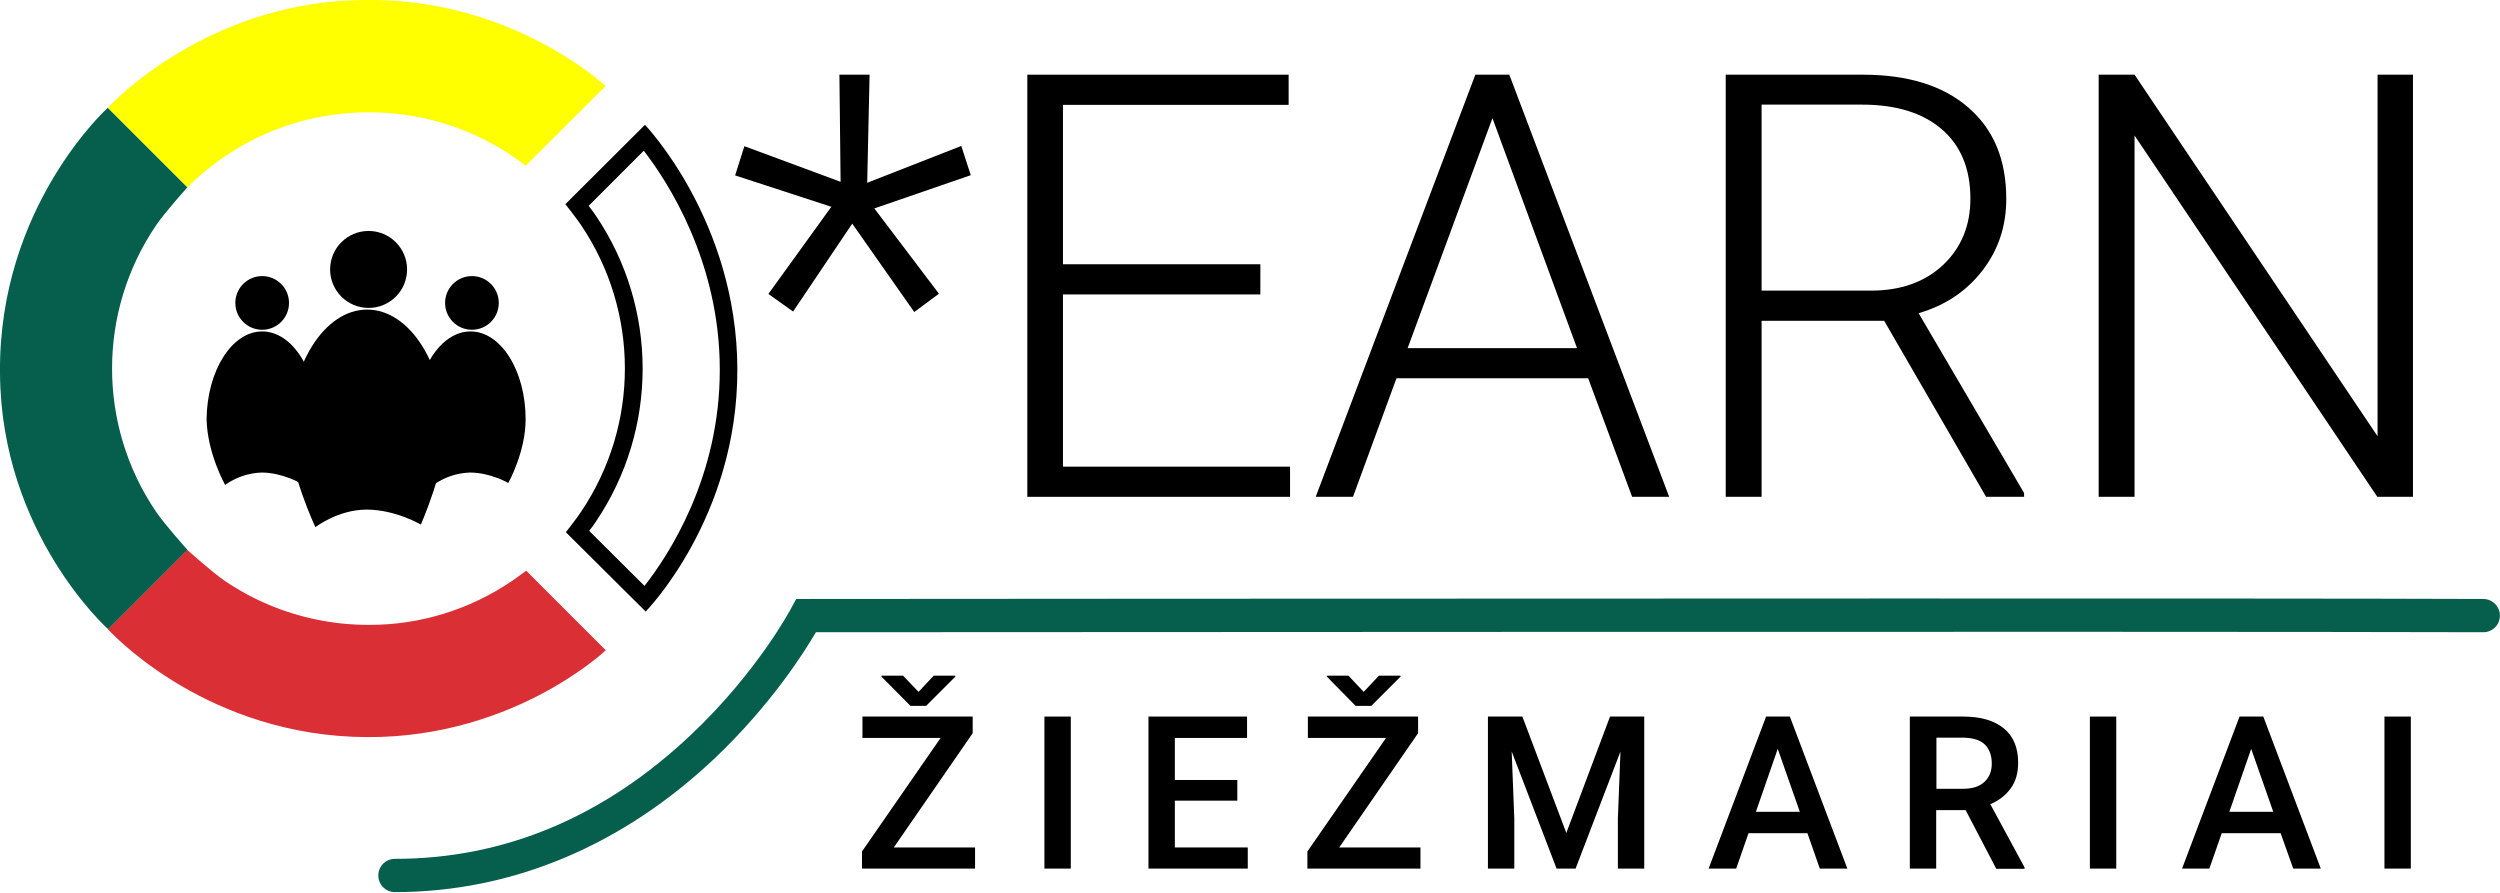
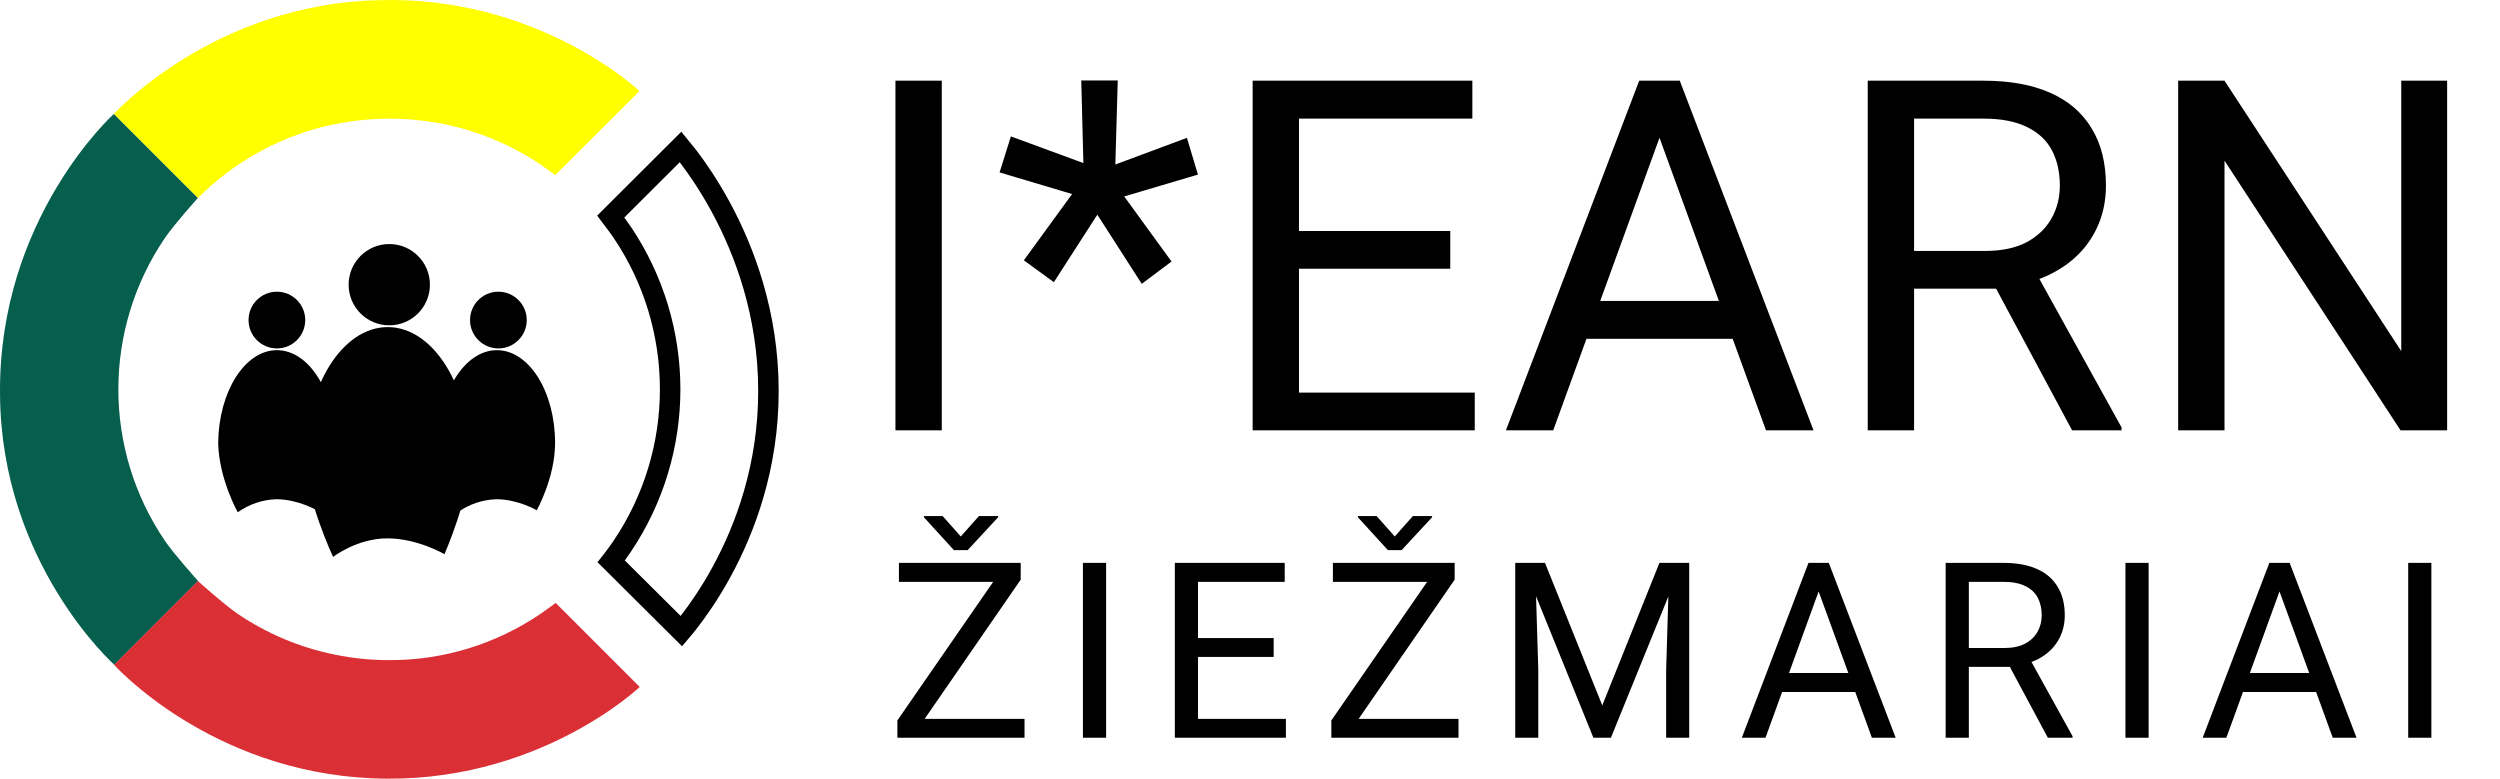
- <svg xmlns="http://www.w3.org/2000/svg" version="1.1" id="Layer_1" x="0px" y="0px" viewBox="0 0 1052.4 375.6" style="enable-background:new 0 0 1052.4 375.6;" xml:space="preserve">
-   <style type="text/css">
- 	.st0{fill:#DB2F36;}
- 	.st1{fill:#065E4D;}
- 	.st2{fill:#FFFF00;}
- 	.st3{enable-background:new    ;}
- </style>
-   <g id="SVG" transform="translate(-181.441 -208.558)">
-     <g id="Icon" transform="translate(181.441 237.503)">
-       <g id="Zmogai" transform="translate(87.165 97.177)">
-         <circle id="Ellipse_3" cx="68" cy="-12.7" r="16.2" />
-         <circle id="Ellipse_4" cx="23.2" cy="1.4" r="11.3" />
-         <circle id="Ellipse_5" cx="111.5" cy="1.4" r="11.3" />
-         <path id="Path_2" d="M67.4,4.2c18.1,0,32.8,23.5,32.8,52.4c0,14.9-10.2,38.1-10.2,38.1s-10.7-6.3-22.8-6.3s-21.6,7.4-21.6,7.4     s-11-23.5-11-39.1C34.6,27.7,49.3,4.2,67.4,4.2z" />
-         <path id="Path_3" d="M110.9,13.4c12.8,0,23.2,16.5,23.2,37c0,13.8-7.3,26.8-7.3,26.8s-7.5-4.4-16.2-4.4c-5.5,0.2-10.8,2-15.3,5.2     c0,0-7.5-13.3-7.8-27.6C87.7,30,98.1,13.4,110.9,13.4z" />
-         <path id="Path_4" d="M23.2,13.4c12.8,0,23.2,16.5,23.2,37c0,13.8-7.3,26.8-7.3,26.8s-7.5-4.4-16.2-4.4c-5.5,0.2-10.8,2-15.3,5.2     c0,0-7.5-13.3-7.8-27.6C0,30,10.4,13.4,23.2,13.4z" />
-       </g>
-       <g id="Ratas">
-         <path id="I_Raidė" d="M271,34.5l-23.2,23.2c1.1,1.4,2.2,2.9,3,4.1c26.3,38.9,26.3,90,0,128.9c-0.7,1.1-1.7,2.5-2.8,3.8     l23.3,23.2c9.9-12.6,31.8-45.6,31.7-91.1C303,81.1,281,47.4,271,34.5 M271.5,23.6c0,0,38.8,40.4,38.9,103s-38.6,101.9-38.6,101.9     l-33.6-33.4c0,0,4.5-5.7,6.4-8.6c24.6-36.5,24.6-84.2,0-120.7c-2.1-3.1-6.6-8.8-6.6-8.8L271.5,23.6z" />
-         <path id="Raudona_Apacia" class="st0" d="M155.2,234.1c-7.3,0-14.6-0.7-21.8-2.2c-13.8-2.8-26.9-8.3-38.6-16.2     c-5.7-3.9-16-13.2-16-13.2l-33.4,33.4c0,0,38,42.5,103,45.3c65.3,2.9,106.6-36.4,106.6-36.4l-33.5-33.5c0,0-4,3-6.1,4.4     C197.7,227.7,176.7,234.2,155.2,234.1L155.2,234.1z" />
-         <path id="Zalia_Kaire" class="st1" d="M78.9,202.5c0,0-9.3-10.3-13.2-16C41,150.1,41,102.3,65.7,65.9c3.9-5.7,13.2-16,13.2-16     L45.4,16.4c0,0-46.1,41.5-45.4,111.7c0.4,67.6,45.5,107.8,45.5,107.8L78.9,202.5z" />
-         <path id="Geltona_Top" class="st2" d="M78.9,49.9c14.9-14.9,33.9-25.2,54.6-29.4c14.4-2.9,29.1-2.9,43.5,0     c13.8,2.8,26.9,8.3,38.6,16.2c1.9,1.3,3.7,2.6,5.7,4.1l33.6-33.5c0,0-40.4-38.2-104.1-36.2C85.2-27.4,45.4,16.4,45.4,16.4     L78.9,49.9z" />
-       </g>
-     </g>
-     <g class="st3">
-       <path d="M531.4,295.6l-40.5-13.2l3.9-12.3l40.5,15l-0.5-45.1h12.7l-1,45.5l39.6-15.5l4,12.3l-40.6,14l27.2,35.9l-10.4,7.7    l-26.1-37.2l-24.9,37l-10.4-7.4L531.4,295.6z" />
-       <path d="M712,332.5h-83.1V405h95.6v12.7H613.9V240h110v12.7h-95v67.1H712V332.5z" />
-       <path d="M850,367.8h-80.7L751,417.7h-15.7L802.5,240h14.3l67.3,177.7h-15.6L850,367.8z M774,355.1h71.3l-35.6-96.8L774,355.1z" />
-       <path d="M974.6,343.6H923v74.1h-15.1V240h57.7c19,0,33.8,4.6,44.4,13.8c10.7,9.2,16,22,16,38.5c0,11.4-3.3,21.4-10,30.1    c-6.7,8.7-15.6,14.7-26.9,18l44.4,75.7v1.6h-16L974.6,343.6z M923,330.9h46c12.6,0,22.7-3.6,30.4-10.8    c7.6-7.2,11.5-16.5,11.5-27.9c0-12.5-4-22.3-12-29.2c-8-6.9-19.2-10.4-33.6-10.4H923V330.9z" />
-       <path d="M1197.2,417.7h-15L1080,265.6v152.1h-15.1V240h15.1l102.3,152.2V240h14.9V417.7z" />
-     </g>
-     <g class="st3">
-       <path d="M557.7,565.3h34.2v8.9h-47.6V567l33.1-47.8h-32.9v-9h46.4v7L557.7,565.3z M568.1,499.8l6.4-6.8h9.1v0.4l-12.3,12.3h-6.6    l-12.2-12.3V493h9.1L568.1,499.8z" />
-       <path d="M632.2,574.2h-11.1v-64h11.1V574.2z" />
-       <path d="M702.2,545.6H676v19.7h30.7v8.9h-41.8v-64h41.5v9H676v17.7h26.3V545.6z" />
-       <path d="M745.2,565.3h34.2v8.9h-47.6V567l33.1-47.8H732v-9h46.4v7L745.2,565.3z M755.5,499.8l6.4-6.8h9.1v0.4l-12.3,12.3h-6.6    L740,493.4V493h9.1L755.5,499.8z" />
-       <path d="M822.3,510.2l18.5,49l18.4-49h14.4v64h-11.1v-21.1l1.1-28.2l-18.9,49.3h-8l-18.9-49.3l1.1,28.2v21.1h-11.1v-64H822.3z" />
-       <path d="M942.3,559.3h-24.8l-5.2,14.9h-11.6l24.2-64h10l24.2,64h-11.6L942.3,559.3z M920.6,550.3h18.5l-9.3-26.5L920.6,550.3z" />
-       <path d="M1008.9,549.6h-12.4v24.6h-11.1v-64h22.5c7.4,0,13.1,1.7,17.1,5c4,3.3,6,8.1,6,14.4c0,4.3-1,7.9-3.1,10.8    c-2.1,2.9-4.9,5.1-8.6,6.7l14.4,26.6v0.6h-11.9L1008.9,549.6z M996.5,540.6h11.4c3.8,0,6.7-0.9,8.8-2.8c2.1-1.9,3.2-4.5,3.2-7.8    c0-3.4-1-6.1-2.9-8s-4.9-2.8-8.7-2.9h-11.7V540.6z" />
-       <path d="M1072.3,574.2h-11.1v-64h11.1V574.2z" />
-       <path d="M1141.5,559.3h-24.8l-5.2,14.9H1100l24.2-64h10l24.2,64h-11.6L1141.5,559.3z M1119.9,550.3h18.5l-9.3-26.5L1119.9,550.3z" />
-       <path d="M1196.3,574.2h-11.1v-64h11.1V574.2z" />
-     </g>
-     <path class="st1" d="M347.7,584.1c-3.9,0-7-3.1-7-7s3.1-7,7-7c46.1,0,88.1-17.6,124.9-52.5c27.7-26.2,41.9-52.9,42-53.2l2-3.7   l4.2,0c3.7,0,250.2-0.2,457.8-0.2c104.6,0,199.3,0,248.2,0.2c3.9,0,7,3.2,7,7c0,3.9-3.1,7-7,7c0,0,0,0,0,0   c-139.3-0.4-650.7,0-701.9,0c-5,8.6-19,30.6-42.3,52.8C443.6,564.5,397,584.1,347.7,584.1z" />
-   </g>
+ <svg xmlns="http://www.w3.org/2000/svg" width="122" height="38" viewBox="0 0 122 38" fill="none">
+   <path d="M18.996 15.876C20.091 15.876 20.98 14.988 20.98 13.892C20.98 12.797 20.091 11.909 18.996 11.909C17.901 11.909 17.013 12.797 17.013 13.892C17.013 14.988 17.901 15.876 18.996 15.876Z" fill="black" />
+   <path d="M13.512 17.003C14.276 17.003 14.895 16.383 14.895 15.619C14.895 14.855 14.276 14.235 13.512 14.235C12.748 14.235 12.129 14.855 12.129 15.619C12.129 16.383 12.748 17.003 13.512 17.003Z" fill="black" />
+   <path d="M24.321 17.003C25.085 17.003 25.705 16.383 25.705 15.619C25.705 14.855 25.085 14.235 24.321 14.235C23.557 14.235 22.938 14.855 22.938 15.619C22.938 16.383 23.557 17.003 24.321 17.003Z" fill="black" />
+   <path d="M18.923 15.962C21.139 15.962 22.938 18.839 22.938 22.378C22.938 24.203 21.689 27.044 21.689 27.044C21.689 27.044 20.38 26.272 18.898 26.272C17.417 26.272 16.254 27.178 16.254 27.178C16.254 27.178 14.907 24.301 14.907 22.39C14.907 18.839 16.707 15.962 18.923 15.962Z" fill="black" />
+   <path d="M24.248 17.088C25.815 17.088 27.088 19.109 27.088 21.619C27.088 23.309 26.194 24.901 26.194 24.901C26.194 24.901 25.276 24.362 24.211 24.362C23.538 24.387 22.889 24.607 22.338 24.999C22.338 24.999 21.42 23.37 21.383 21.619C21.408 19.121 22.681 17.088 24.248 17.088Z" fill="black" />
+   <path d="M13.512 17.088C15.079 17.088 16.352 19.109 16.352 21.619C16.352 23.309 15.458 24.901 15.458 24.901C15.458 24.901 14.54 24.362 13.475 24.362C12.802 24.387 12.153 24.607 11.602 24.999C11.602 24.999 10.684 23.37 10.647 21.619C10.672 19.121 11.945 17.088 13.512 17.088Z" fill="black" />
+   <path d="M29.803 10.57L33.213 7.169C33.317 7.294 33.442 7.45 33.583 7.634C34.015 8.201 34.594 9.037 35.175 10.108C36.336 12.251 37.494 15.323 37.5 19.051C37.506 22.779 36.357 25.816 35.203 27.924C34.627 28.977 34.05 29.796 33.62 30.349C33.481 30.529 33.357 30.68 33.253 30.802L29.827 27.395C29.839 27.38 29.851 27.364 29.863 27.348C30.029 27.131 30.234 26.856 30.361 26.662C33.485 22.024 33.484 15.963 30.359 11.326L30.359 11.325C30.221 11.122 30.011 10.842 29.841 10.62C29.828 10.603 29.815 10.586 29.803 10.57Z" stroke="black" />
+   <path d="M19 32.214C18.107 32.214 17.213 32.128 16.332 31.944C14.642 31.602 13.039 30.928 11.606 29.961C10.909 29.483 9.648 28.344 9.648 28.344L5.559 32.434C5.559 32.434 10.211 37.638 18.168 37.981C26.162 38.336 31.218 33.524 31.218 33.524L27.117 29.422C27.117 29.422 26.627 29.789 26.37 29.961C24.203 31.43 21.633 32.226 19 32.214Z" fill="#DB2F36" />
+   <path d="M9.66 28.344C9.66 28.344 8.521 27.083 8.044 26.385C5.02 21.928 5.02 16.075 8.044 11.618C8.521 10.92 9.66 9.658 9.66 9.658L5.559 5.556C5.559 5.556 -0.085 10.638 0.001 19.234C0.05 27.512 5.571 32.434 5.571 32.434L9.66 28.344Z" fill="#065E4D" />
+   <path d="M9.66 9.658C11.484 7.834 13.81 6.573 16.344 6.058C18.107 5.703 19.906 5.703 21.669 6.058C23.359 6.401 24.962 7.075 26.395 8.042C26.627 8.201 26.848 8.36 27.092 8.544L31.206 4.442C31.206 4.442 26.26 -0.236 18.462 0.009C10.431 0.193 5.559 5.556 5.559 5.556L9.66 9.658Z" fill="#FFFF00" />
+   <path d="M45.959 3.938V21H43.698V3.938H45.959ZM49.964 12.703L52.319 9.469L48.78 8.414L49.331 6.656L52.87 7.957L52.765 3.926H54.546L54.429 8.027L57.921 6.727L58.46 8.52L54.862 9.586L57.171 12.762L55.718 13.852L53.55 10.477L51.429 13.77L49.964 12.703ZM71.968 19.16V21H62.933V19.16H71.968ZM63.39 3.938V21H61.129V3.938H63.39ZM70.773 11.273V13.113H62.933V11.273H70.773ZM71.851 3.938V5.789H62.933V3.938H71.851ZM81.446 5.449L75.797 21H73.489L79.993 3.938H81.481L81.446 5.449ZM86.18 21L80.52 5.449L80.485 3.938H81.973L88.5 21H86.18ZM85.887 14.684V16.535H76.301V14.684H85.887ZM91.145 3.938H96.794C98.075 3.938 99.157 4.133 100.04 4.523C100.931 4.914 101.606 5.492 102.067 6.258C102.536 7.016 102.77 7.949 102.77 9.059C102.77 9.84 102.61 10.555 102.29 11.203C101.977 11.844 101.524 12.391 100.931 12.844C100.345 13.289 99.642 13.621 98.821 13.84L98.188 14.086H92.88L92.856 12.246H96.864C97.677 12.246 98.353 12.105 98.892 11.824C99.431 11.535 99.837 11.148 100.11 10.664C100.384 10.18 100.52 9.645 100.52 9.059C100.52 8.402 100.392 7.828 100.134 7.336C99.876 6.844 99.47 6.465 98.915 6.199C98.368 5.926 97.661 5.789 96.794 5.789H93.407V21H91.145V3.938ZM101.118 21L96.97 13.266L99.325 13.254L103.532 20.859V21H101.118ZM119.42 3.938V21H117.146L108.556 7.84V21H106.295V3.938H108.556L117.181 17.133V3.938H119.42Z" fill="black" />
+   <path d="M49.997 35.08V36H44.22V35.08H49.997ZM49.81 28.289L44.489 36H43.792V35.156L49.107 27.469H49.81V28.289ZM49.329 27.469V28.395H43.868V27.469H49.329ZM46.001 25.184L46.886 26.18L47.771 25.184H48.708V25.242L47.22 26.848H46.552L45.087 25.242V25.184H46.001ZM53.978 27.469V36H52.847V27.469H53.978ZM62.752 35.08V36H58.235V35.08H62.752ZM58.463 27.469V36H57.332V27.469H58.463ZM62.155 31.137V32.057H58.235V31.137H62.155ZM62.694 27.469V28.395H58.235V27.469H62.694ZM71.175 35.08V36H65.397V35.08H71.175ZM70.987 28.289L65.667 36H64.97V35.156L70.284 27.469H70.987V28.289ZM70.507 27.469V28.395H65.046V27.469H70.507ZM67.179 25.184L68.064 26.18L68.948 25.184H69.886V25.242L68.397 26.848H67.73L66.265 25.242V25.184H67.179ZM74.3 27.469H75.396L78.191 34.424L80.98 27.469H82.082L78.613 36H77.757L74.3 27.469ZM73.943 27.469H74.91L75.068 32.672V36H73.943V27.469ZM81.466 27.469H82.433V36H81.308V32.672L81.466 27.469ZM88.981 28.225L86.157 36H85.002L88.254 27.469H88.998L88.981 28.225ZM91.348 36L88.518 28.225L88.5 27.469H89.245L92.508 36H91.348ZM91.201 32.842V33.768H86.409V32.842H91.201ZM94.948 27.469H97.772C98.413 27.469 98.954 27.566 99.395 27.762C99.841 27.957 100.179 28.246 100.409 28.629C100.644 29.008 100.761 29.475 100.761 30.029C100.761 30.42 100.681 30.777 100.52 31.102C100.364 31.422 100.138 31.695 99.841 31.922C99.548 32.145 99.196 32.31 98.786 32.42L98.47 32.543H95.815L95.804 31.623H97.808C98.214 31.623 98.552 31.553 98.821 31.412C99.091 31.268 99.294 31.074 99.431 30.832C99.567 30.59 99.636 30.322 99.636 30.029C99.636 29.701 99.571 29.414 99.442 29.168C99.313 28.922 99.11 28.732 98.833 28.6C98.559 28.463 98.206 28.395 97.772 28.395H96.079V36H94.948V27.469ZM99.934 36L97.86 32.133L99.038 32.127L101.142 35.93V36H99.934ZM104.853 27.469V36H103.722V27.469H104.853ZM111.471 28.225L108.647 36H107.492L110.744 27.469H111.489L111.471 28.225ZM113.838 36L111.008 28.225L110.99 27.469H111.735L114.998 36H113.838ZM113.692 32.842V33.768H108.899V32.842H113.692ZM118.651 27.469V36H117.52V27.469H118.651Z" fill="black" />
</svg>
